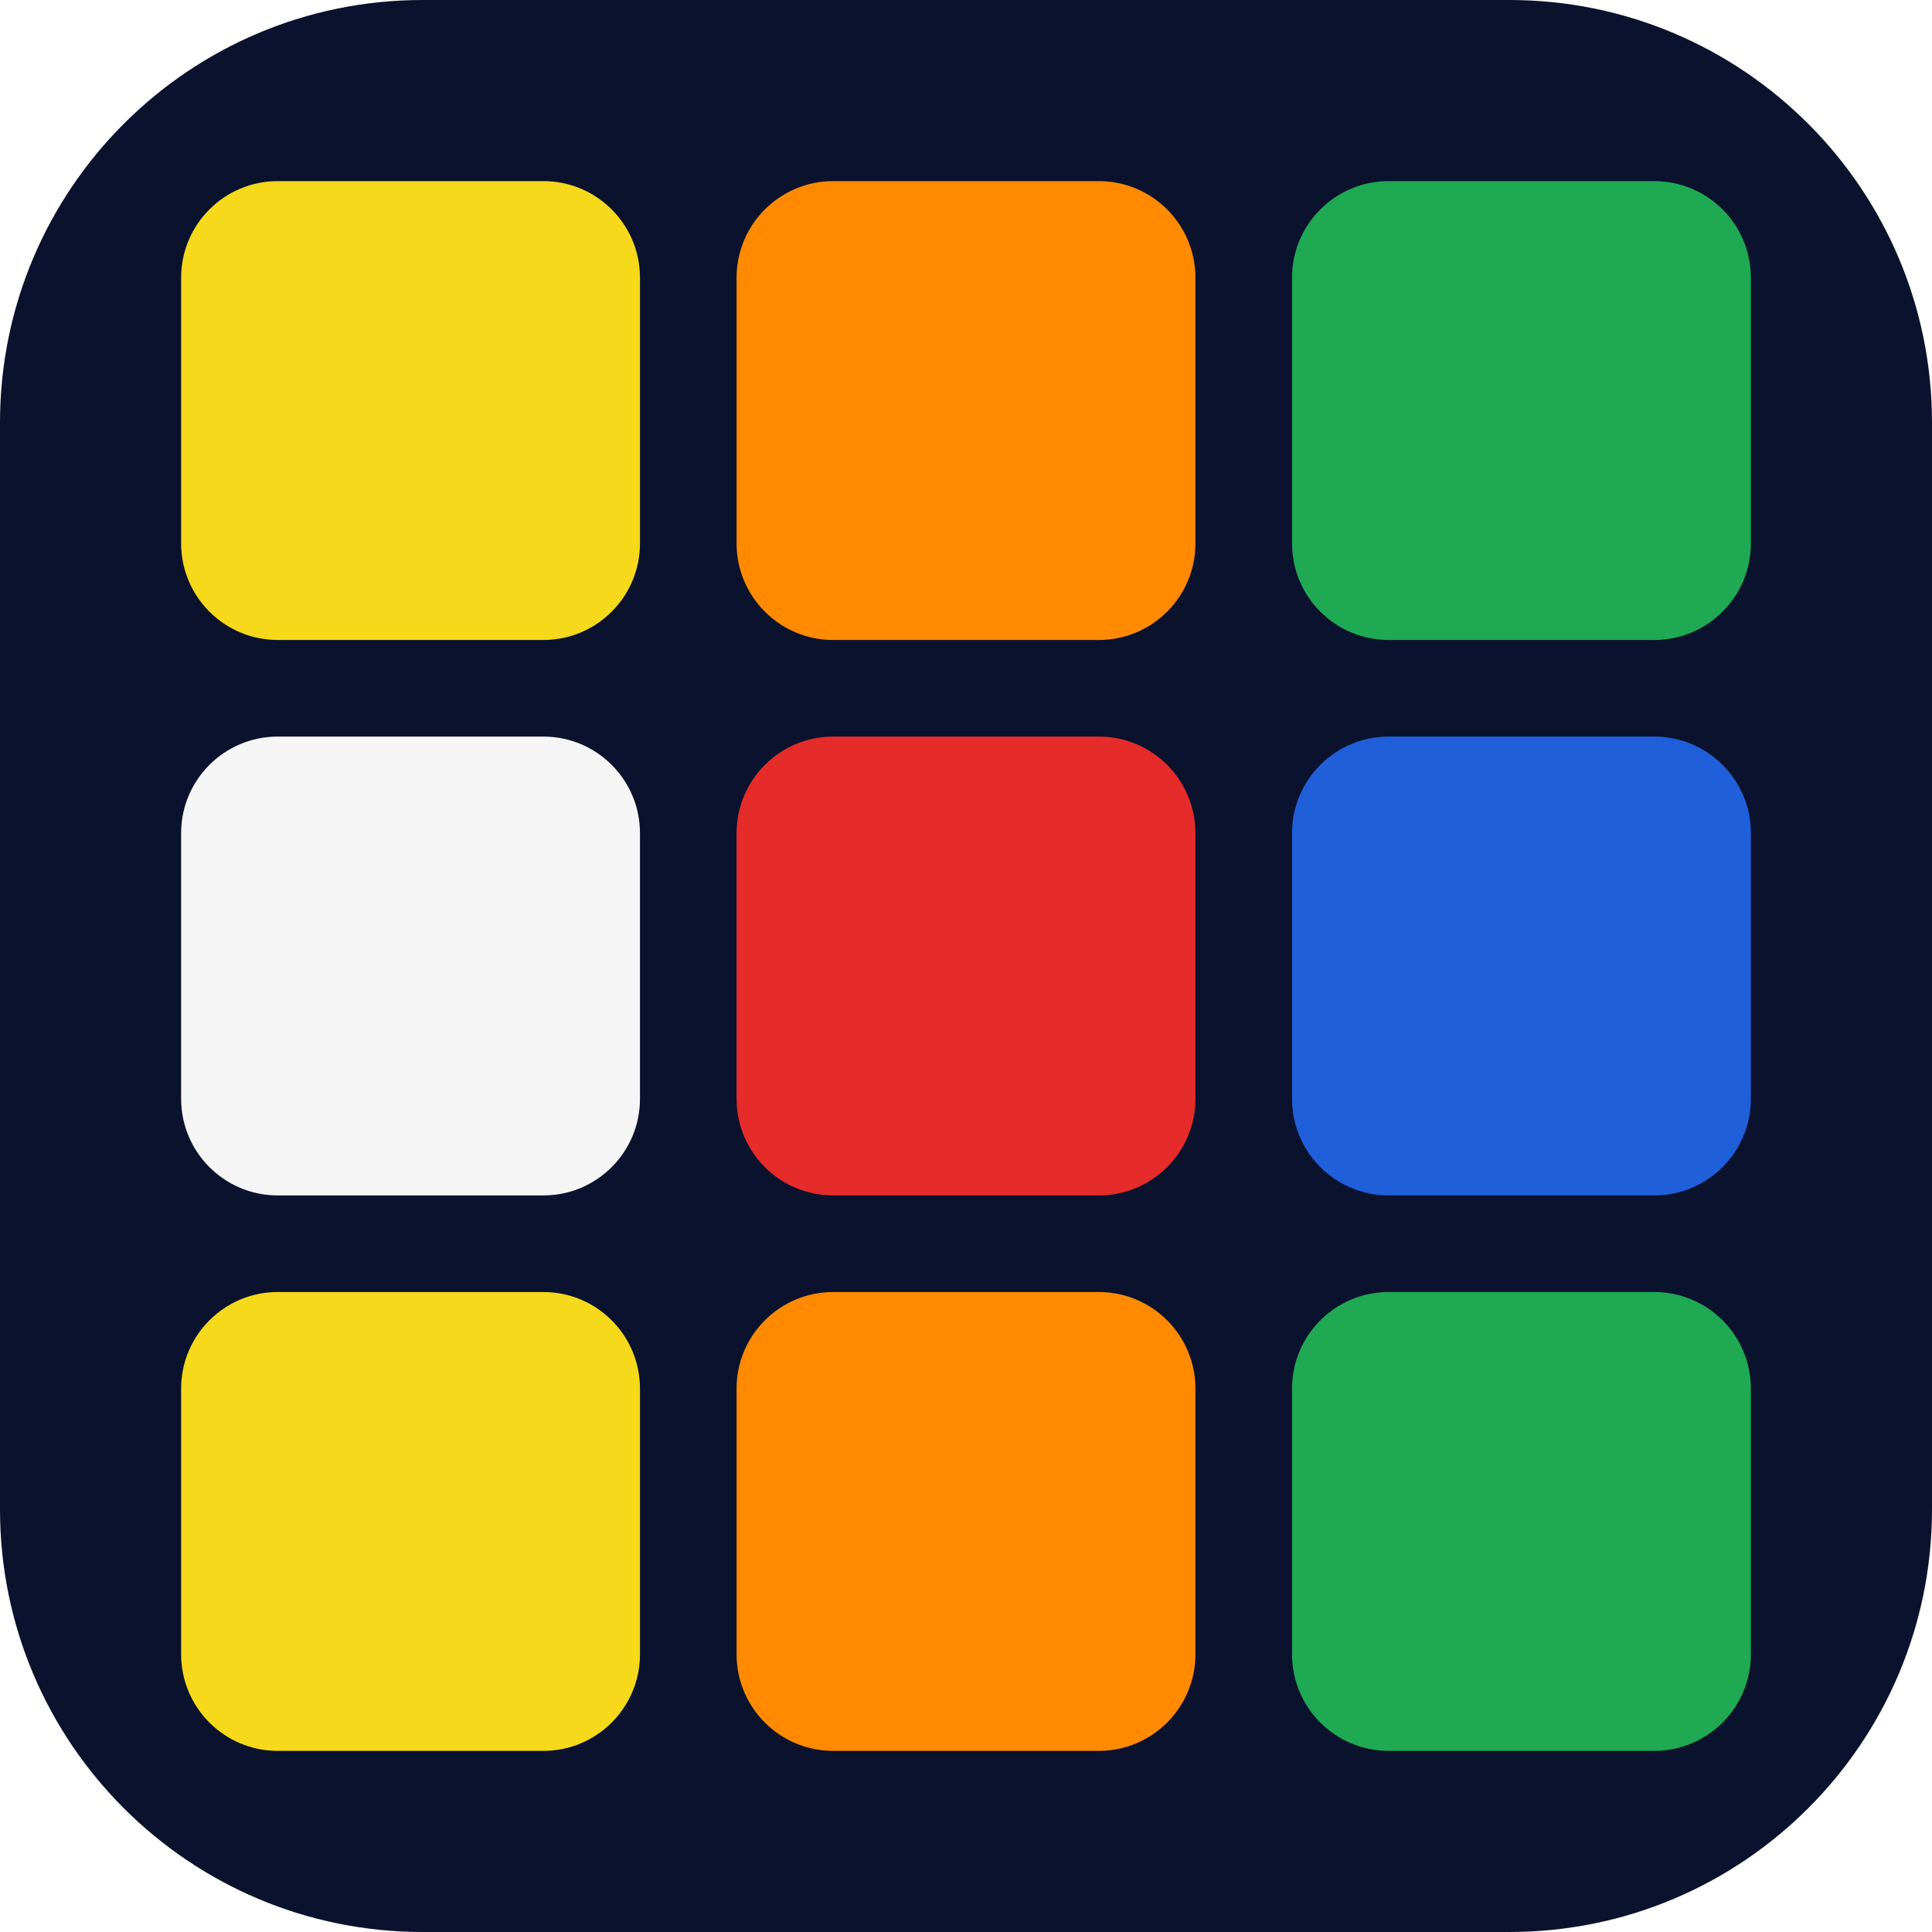
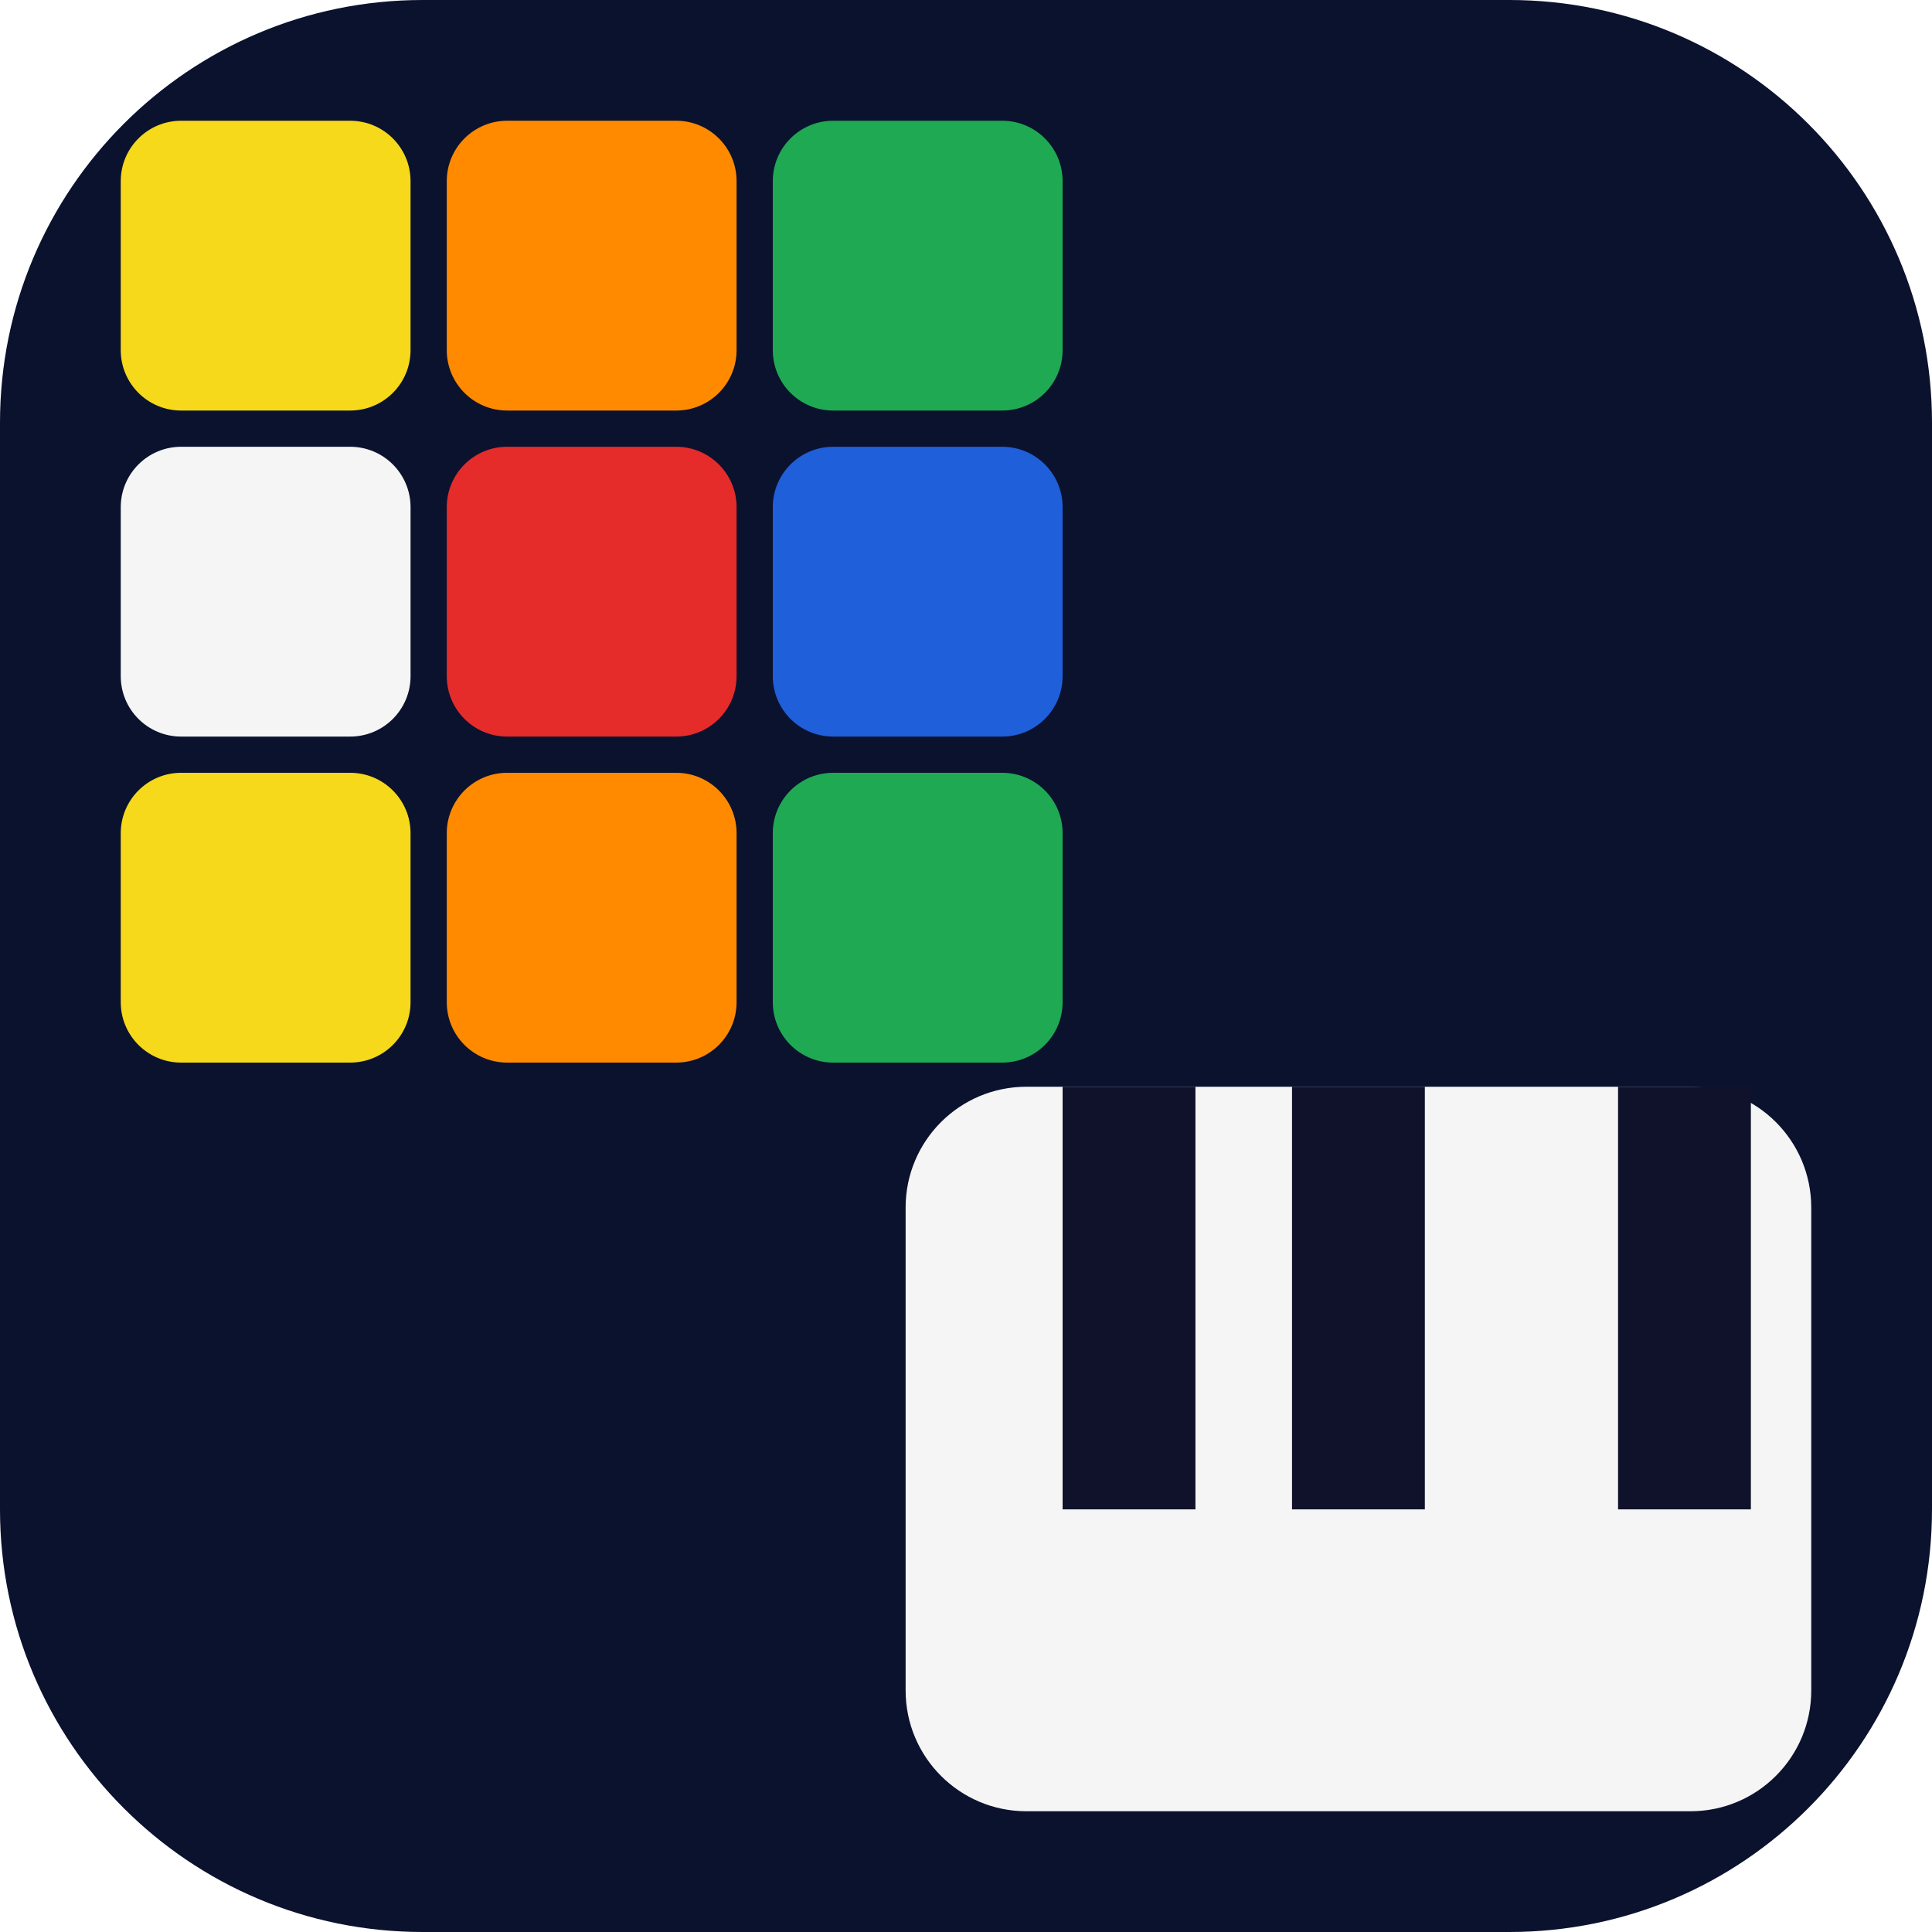
<svg xmlns="http://www.w3.org/2000/svg" viewBox="0 0 32 32">
  <rect width="32" height="32" rx="7" fill="#0b122e" />
  <g>
-     <rect x="3" y="3" width="7.6" height="7.6" rx="1.6" fill="#f5d91a" />
-     <rect x="12.2" y="3" width="7.6" height="7.6" rx="1.6" fill="#ff8a00" />
-     <rect x="21.4" y="3" width="7.6" height="7.6" rx="1.6" fill="#1fa953" />
-     <rect x="3" y="12.2" width="7.6" height="7.6" rx="1.6" fill="#f5f5f5" />
-     <rect x="12.2" y="12.2" width="7.6" height="7.6" rx="1.6" fill="#e62b2b" />
-     <rect x="21.4" y="12.2" width="7.6" height="7.6" rx="1.6" fill="#1f5fd9" />
-     <rect x="3" y="21.4" width="7.6" height="7.6" rx="1.6" fill="#f5d91a" />
-     <rect x="12.2" y="21.4" width="7.6" height="7.6" rx="1.6" fill="#ff8a00" />
-     <rect x="21.4" y="21.4" width="7.6" height="7.6" rx="1.6" fill="#1fa953" />
+     <rect x="2" y="2" width="4.8" height="4.8" rx="1" fill="#f5d91a" />
+     <rect x="7.4" y="2" width="4.8" height="4.8" rx="1" fill="#ff8a00" />
+     <rect x="12.8" y="2" width="4.8" height="4.8" rx="1" fill="#1fa953" />
+     <rect x="2" y="7.4" width="4.8" height="4.8" rx="1" fill="#f5f5f5" />
+     <rect x="7.4" y="7.4" width="4.8" height="4.8" rx="1" fill="#e62b2b" />
+     <rect x="12.8" y="7.4" width="4.8" height="4.8" rx="1" fill="#1f5fd9" />
+     <rect x="2" y="12.8" width="4.8" height="4.8" rx="1" fill="#f5d91a" />
+     <rect x="7.4" y="12.8" width="4.8" height="4.8" rx="1" fill="#ff8a00" />
+     <rect x="12.8" y="12.8" width="4.8" height="4.8" rx="1" fill="#1fa953" />
+   </g>
+   <g>
+     <rect x="15" y="18" width="15" height="12" rx="2" fill="#f5f5f5" />
+     <rect x="17.6" y="18" width="2.2" height="7" fill="#10122b" />
+     <rect x="21.4" y="18" width="2.2" height="7" fill="#10122b" />
+     <rect x="26.8" y="18" width="2.2" height="7" fill="#10122b" />
  </g>
</svg>
